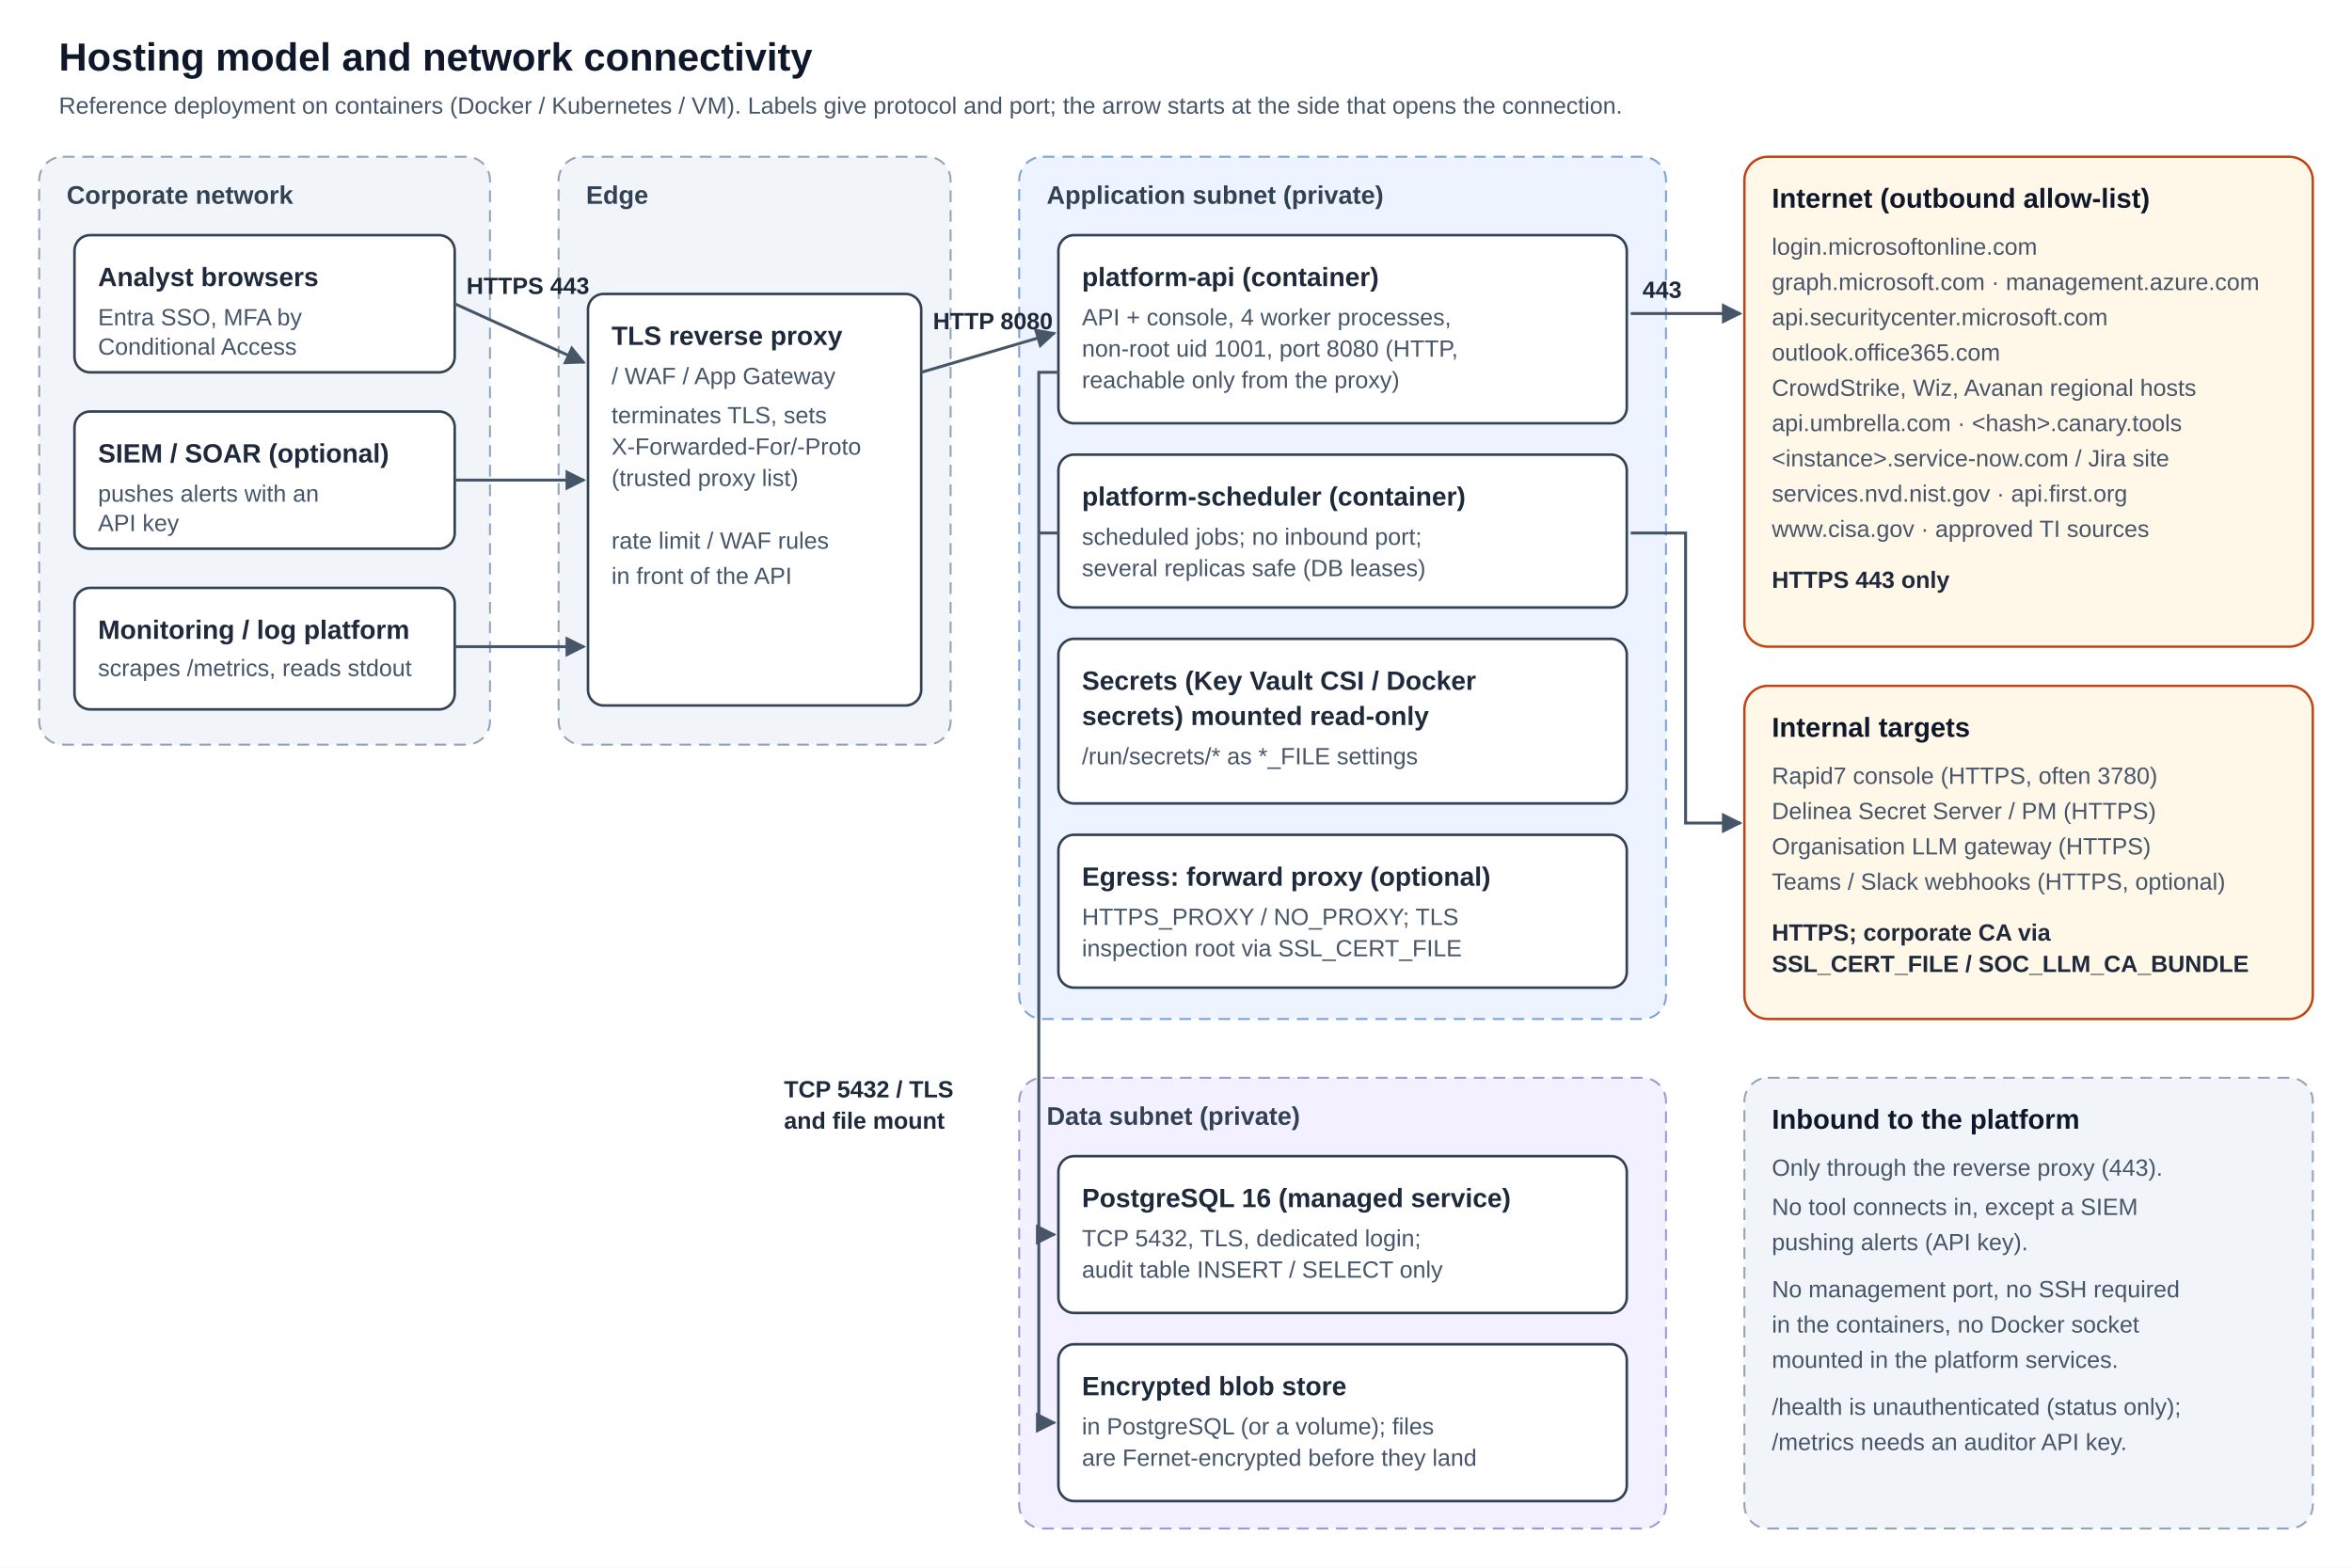
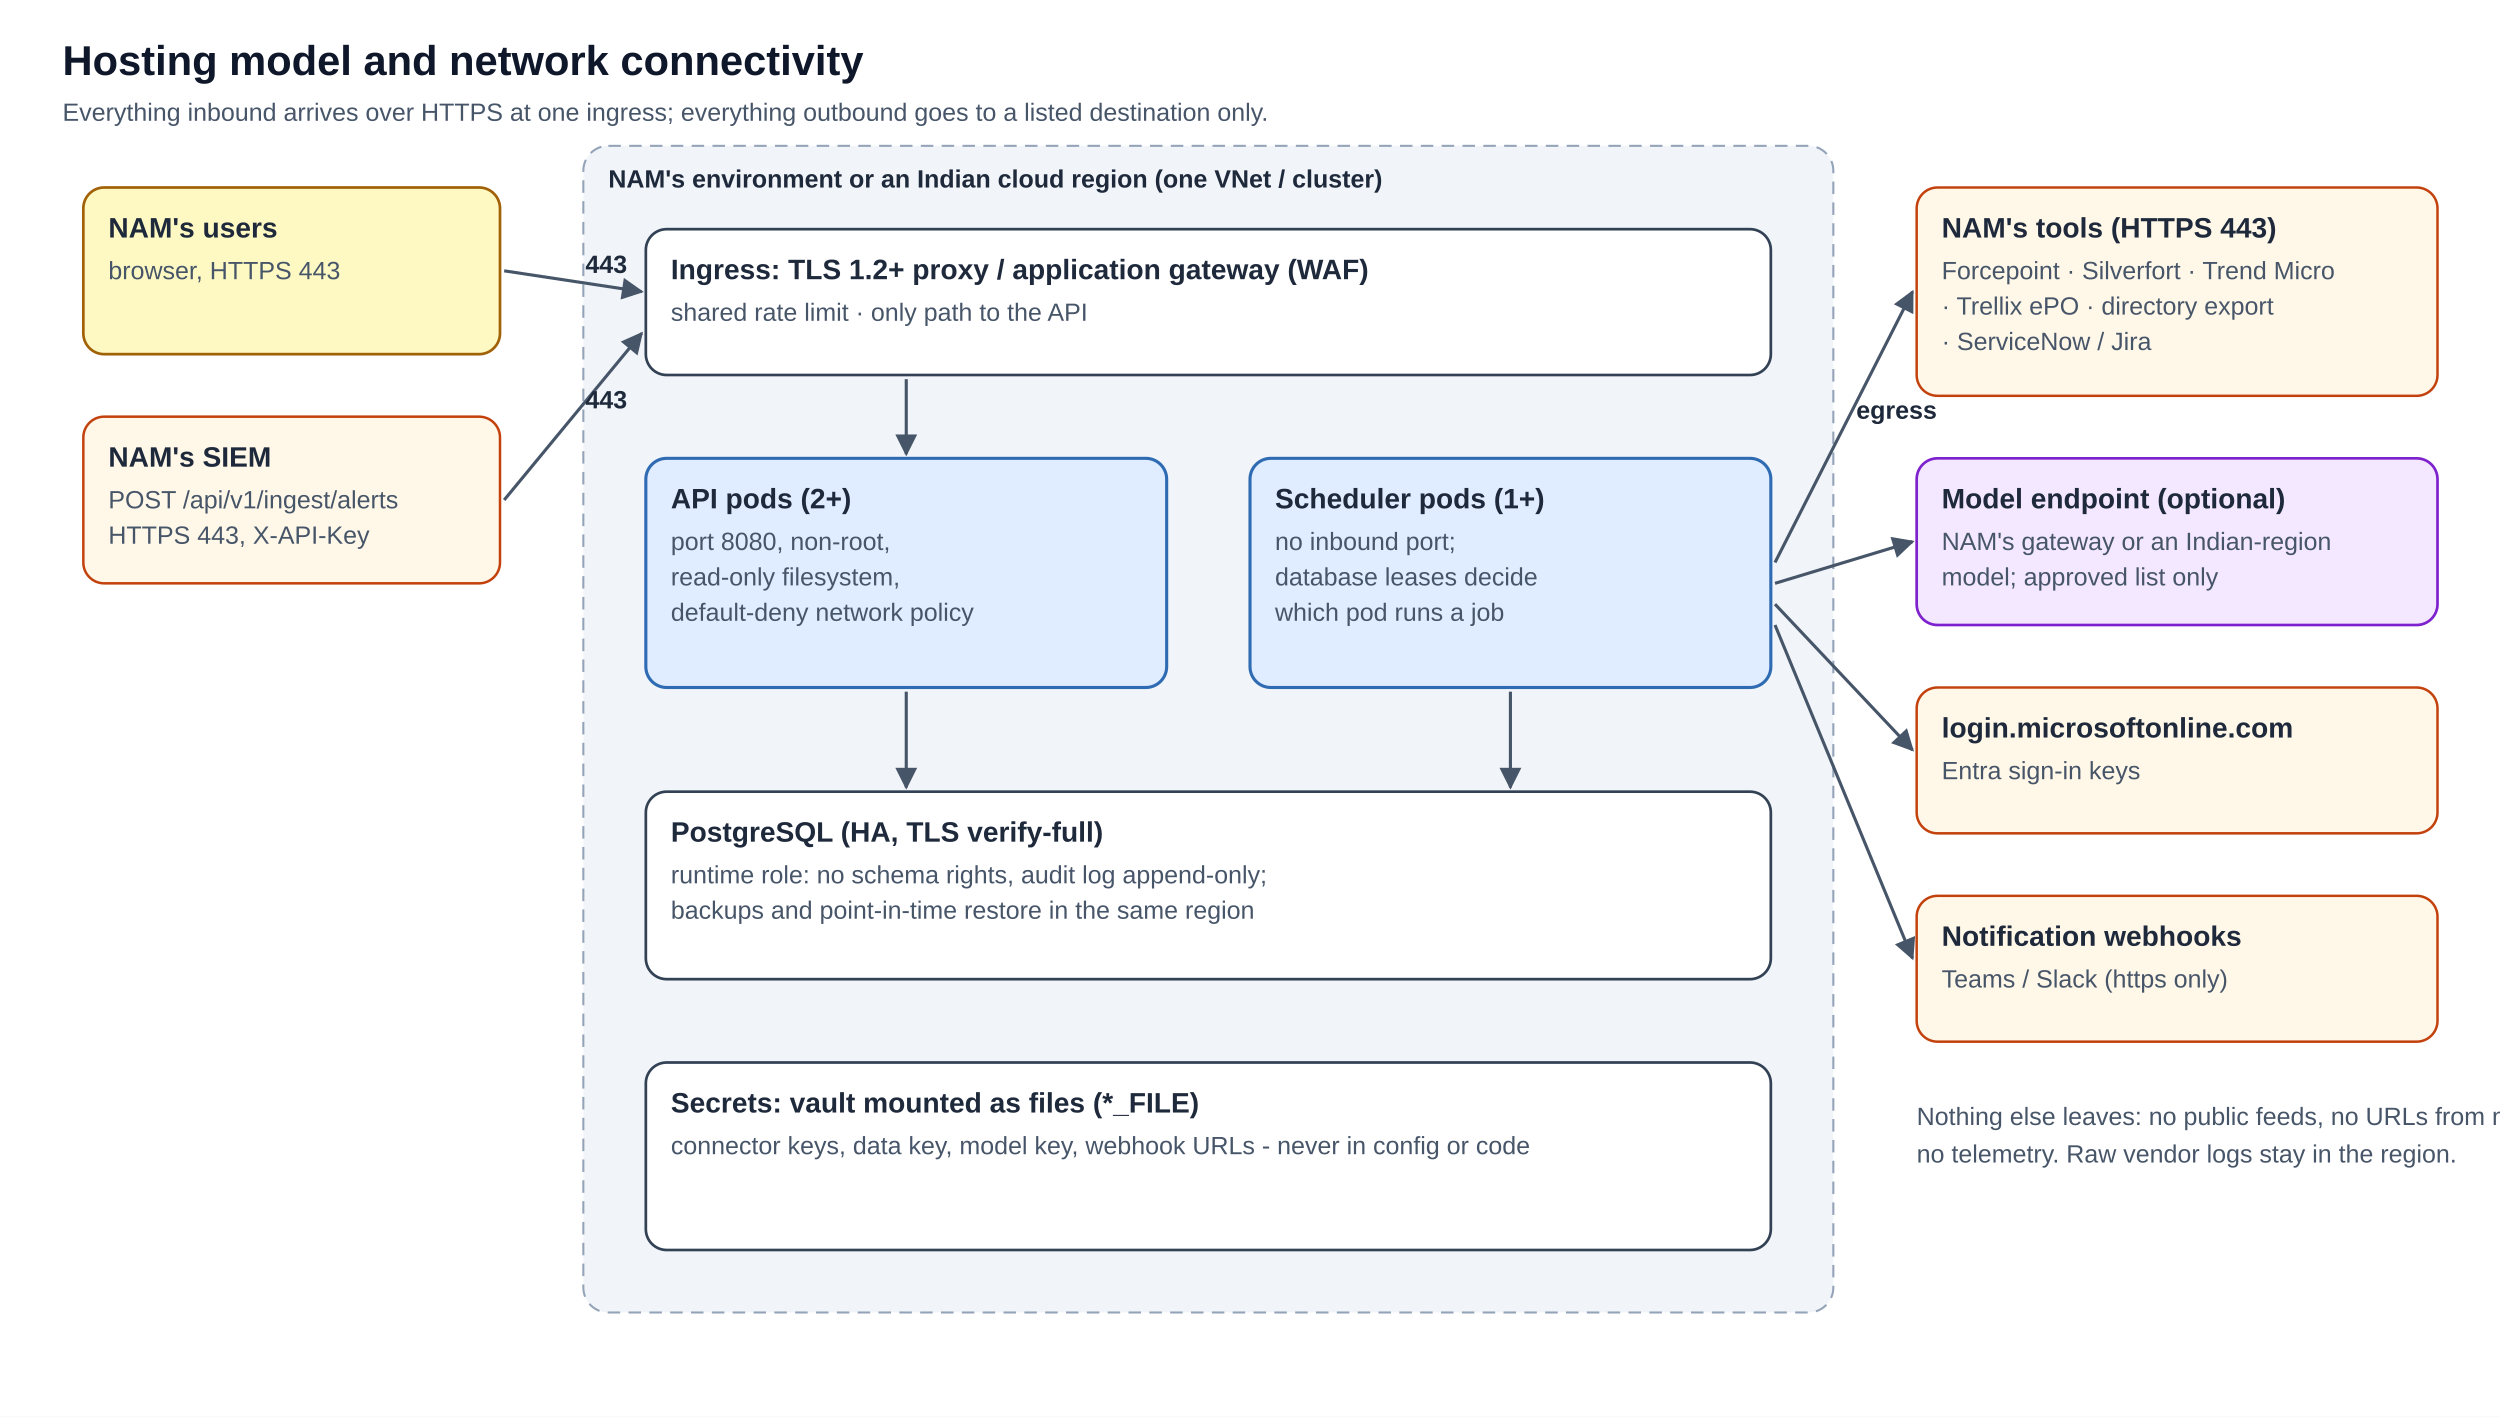
- <svg xmlns="http://www.w3.org/2000/svg" viewBox="0 0 1200 800" font-family="Segoe UI, Arial, sans-serif" font-size="14">
+ <svg xmlns="http://www.w3.org/2000/svg" viewBox="0 0 1200 680" font-family="Segoe UI, Arial, sans-serif" font-size="14">
  <defs>
    <marker id="a" viewBox="0 0 10 10" refX="9" refY="5" markerWidth="7" markerHeight="7" orient="auto-start-reverse">
      <path d="M0,0 L10,5 L0,10 z" fill="#475569" />
    </marker>
    <style>
      .zone{fill:#f1f5f9;stroke:#94a3b8;stroke-dasharray:6 4}
-       .zoneb{fill:#eef4ff;stroke:#7ea2d6;stroke-dasharray:6 4}
-       .zoned{fill:#f3f0ff;stroke:#a495d6;stroke-dasharray:6 4}
      .box{fill:#ffffff;stroke:#334155;stroke-width:1.3}
+       .core{fill:#e0ecff;stroke:#2f6bb3;stroke-width:1.5}
      .ext{fill:#fff7e8;stroke:#c2410c;stroke-width:1.2}
+       .later{fill:#ffffff;stroke:#94a3b8;stroke-width:1.2;stroke-dasharray:5 4}
+       .hum{fill:#fef9c3;stroke:#a16207;stroke-width:1.3}
+       .stop{fill:#fef2f2;stroke:#b91c1c;stroke-width:1.2}
+       .ok{fill:#ecfdf3;stroke:#15803d;stroke-width:1.3}
+       .ai{fill:#f3e8ff;stroke:#7e22ce;stroke-width:1.3}
      .h{font-weight:600;fill:#0f172a}
      .t{font-weight:600;fill:#1e293b;font-size:13.5px}
      .s{fill:#475569;font-size:12px}
-       .z{fill:#334155;font-weight:600;font-size:13px}
      .line{stroke:#475569;stroke-width:1.5;fill:none;marker-end:url(#a)}
+       .dash{stroke:#475569;stroke-width:1.3;fill:none;stroke-dasharray:5 4;marker-end:url(#a)}
      .lbl{fill:#1e293b;font-size:12px;font-weight:600}
    </style>
  </defs>
-   <rect width="1200" height="800" fill="#ffffff" />
+   <rect width="1200" height="680" fill="#ffffff" />
  <text x="30" y="36" class="h" font-size="20">Hosting model and network connectivity</text>
-   <text x="30" y="58" class="s">Reference deployment on containers (Docker / Kubernetes / VM). Labels give protocol and port; the arrow starts at the side that opens the connection.</text>
-   <rect x="20" y="80" width="230" height="300" rx="12" class="zone" />
-   <text x="34" y="104" class="z">Corporate network</text>
-   <rect x="38" y="120" width="194" height="70" rx="8" class="box" />
-   <text x="50" y="146" class="t">Analyst browsers</text>
-   <text x="50" y="166" class="s">Entra SSO, MFA by</text>
-   <text x="50" y="181" class="s">Conditional Access</text>
-   <rect x="38" y="210" width="194" height="70" rx="8" class="box" />
-   <text x="50" y="236" class="t">SIEM / SOAR (optional)</text>
-   <text x="50" y="256" class="s">pushes alerts with an</text>
-   <text x="50" y="271" class="s">API key</text>
-   <rect x="38" y="300" width="194" height="62" rx="8" class="box" />
-   <text x="50" y="326" class="t">Monitoring / log platform</text>
-   <text x="50" y="345" class="s">scrapes /metrics, reads stdout</text>
-   <rect x="285" y="80" width="200" height="300" rx="12" class="zone" />
-   <text x="299" y="104" class="z">Edge</text>
-   <rect x="300" y="150" width="170" height="210" rx="8" class="box" />
-   <text x="312" y="176" class="t">TLS reverse proxy</text>
-   <text x="312" y="196" class="s">/ WAF / App Gateway</text>
-   <text x="312" y="216" class="s">terminates TLS, sets</text>
-   <text x="312" y="232" class="s">X-Forwarded-For/-Proto</text>
-   <text x="312" y="248" class="s">(trusted proxy list)</text>
-   <text x="312" y="280" class="s">rate limit / WAF rules</text>
-   <text x="312" y="298" class="s">in front of the API</text>
-   <rect x="520" y="80" width="330" height="440" rx="12" class="zoneb" />
-   <text x="534" y="104" class="z">Application subnet (private)</text>
-   <rect x="540" y="120" width="290" height="96" rx="8" class="box" />
-   <text x="552" y="146" class="t">platform-api (container)</text>
-   <text x="552" y="166" class="s">API + console, 4 worker processes,</text>
-   <text x="552" y="182" class="s">non-root uid 1001, port 8080 (HTTP,</text>
-   <text x="552" y="198" class="s">reachable only from the proxy)</text>
-   <rect x="540" y="232" width="290" height="78" rx="8" class="box" />
-   <text x="552" y="258" class="t">platform-scheduler (container)</text>
-   <text x="552" y="278" class="s">scheduled jobs; no inbound port;</text>
-   <text x="552" y="294" class="s">several replicas safe (DB leases)</text>
-   <rect x="540" y="326" width="290" height="84" rx="8" class="box" />
-   <text x="552" y="352" class="t">Secrets (Key Vault CSI / Docker</text>
-   <text x="552" y="370" class="t">secrets) mounted read-only</text>
-   <text x="552" y="390" class="s">/run/secrets/* as *_FILE settings</text>
-   <rect x="540" y="426" width="290" height="78" rx="8" class="box" />
-   <text x="552" y="452" class="t">Egress: forward proxy (optional)</text>
-   <text x="552" y="472" class="s">HTTPS_PROXY / NO_PROXY; TLS</text>
-   <text x="552" y="488" class="s">inspection root via SSL_CERT_FILE</text>
-   <rect x="520" y="550" width="330" height="230" rx="12" class="zoned" />
-   <text x="534" y="574" class="z">Data subnet (private)</text>
-   <rect x="540" y="590" width="290" height="80" rx="8" class="box" />
-   <text x="552" y="616" class="t">PostgreSQL 16 (managed service)</text>
-   <text x="552" y="636" class="s">TCP 5432, TLS, dedicated login;</text>
-   <text x="552" y="652" class="s">audit table INSERT / SELECT only</text>
-   <rect x="540" y="686" width="290" height="80" rx="8" class="box" />
-   <text x="552" y="712" class="t">Encrypted blob store</text>
-   <text x="552" y="732" class="s">in PostgreSQL (or a volume); files</text>
-   <text x="552" y="748" class="s">are Fernet-encrypted before they land</text>
-   <rect x="890" y="80" width="290" height="250" rx="12" class="ext" />
-   <text x="904" y="106" class="h">Internet (outbound allow-list)</text>
-   <text x="904" y="130" class="s">login.microsoftonline.com</text>
-   <text x="904" y="148" class="s">graph.microsoft.com · management.azure.com</text>
-   <text x="904" y="166" class="s">api.securitycenter.microsoft.com</text>
-   <text x="904" y="184" class="s">outlook.office365.com</text>
-   <text x="904" y="202" class="s">CrowdStrike, Wiz, Avanan regional hosts</text>
-   <text x="904" y="220" class="s">api.umbrella.com · &lt;hash&gt;.canary.tools</text>
-   <text x="904" y="238" class="s">&lt;instance&gt;.service-now.com / Jira site</text>
-   <text x="904" y="256" class="s">services.nvd.nist.gov · api.first.org</text>
-   <text x="904" y="274" class="s">www.cisa.gov · approved TI sources</text>
-   <text x="904" y="300" class="lbl">HTTPS 443 only</text>
-   <rect x="890" y="350" width="290" height="170" rx="12" class="ext" />
-   <text x="904" y="376" class="h">Internal targets</text>
-   <text x="904" y="400" class="s">Rapid7 console (HTTPS, often 3780)</text>
-   <text x="904" y="418" class="s">Delinea Secret Server / PM (HTTPS)</text>
-   <text x="904" y="436" class="s">Organisation LLM gateway (HTTPS)</text>
-   <text x="904" y="454" class="s">Teams / Slack webhooks (HTTPS, optional)</text>
-   <text x="904" y="480" class="lbl">HTTPS; corporate CA via</text>
-   <text x="904" y="496" class="lbl">SSL_CERT_FILE / SOC_LLM_CA_BUNDLE</text>
-   <rect x="890" y="550" width="290" height="230" rx="12" class="zone" />
-   <text x="904" y="576" class="h">Inbound to the platform</text>
-   <text x="904" y="600" class="s">Only through the reverse proxy (443).</text>
-   <text x="904" y="620" class="s">No tool connects in, except a SIEM</text>
-   <text x="904" y="638" class="s">pushing alerts (API key).</text>
-   <text x="904" y="662" class="s">No management port, no SSH required</text>
-   <text x="904" y="680" class="s">in the containers, no Docker socket</text>
-   <text x="904" y="698" class="s">mounted in the platform services.</text>
-   <text x="904" y="722" class="s">/health is unauthenticated (status only);</text>
-   <text x="904" y="740" class="s">/metrics needs an auditor API key.</text>
-   <path d="M232,155 L298,185" class="line" />
-   <text x="238" y="150" class="lbl">HTTPS 443</text>
-   <path d="M232,245 L298,245" class="line" />
-   <path d="M232,330 L298,330" class="line" />
-   <path d="M470,190 L538,170" class="line" />
-   <text x="476" y="168" class="lbl">HTTP 8080</text>
-   <path d="M540,190 L530,190 L530,630 L538,630" class="line" />
-   <path d="M540,272 L530,272" stroke="#475569" stroke-width="1.5" />
-   <path d="M530,630 L530,726 L538,726" class="line" />
-   <text x="400" y="560" class="lbl">TCP 5432 / TLS</text>
-   <text x="400" y="576" class="lbl">and file mount</text>
-   <path d="M832,160 L888,160" class="line" />
-   <text x="838" y="152" class="lbl">443</text>
-   <path d="M832,272 L860,272 L860,420 L888,420" class="line" />
+   <text x="30" y="58" class="s">Everything inbound arrives over HTTPS at one ingress; everything outbound goes to a listed destination only.</text>
+   <rect x="40" y="90" width="200" height="80" rx="10" class="hum" />
+   <text x="52" y="114" class="t">NAM's users</text>
+   <text x="52" y="134" class="s">browser, HTTPS 443</text>
+   <rect x="40" y="200" width="200" height="80" rx="10" class="ext" />
+   <text x="52" y="224" class="t">NAM's SIEM</text>
+   <text x="52" y="244" class="s">POST /api/v1/ingest/alerts</text>
+   <text x="52" y="261" class="s">HTTPS 443, X-API-Key</text>
+   <rect x="280" y="70" width="600" height="560" rx="12" class="zone" />
+   <text x="292" y="90" class="lbl">NAM's environment or an Indian cloud region (one VNet / cluster)</text>
+   <rect x="310" y="110" width="540" height="70" rx="10" class="box" />
+   <text x="322" y="134" class="t">Ingress: TLS 1.2+ proxy / application gateway (WAF)</text>
+   <text x="322" y="154" class="s">shared rate limit · only path to the API</text>
+   <rect x="310" y="220" width="250" height="110" rx="10" class="core" />
+   <text x="322" y="244" class="t">API pods (2+)</text>
+   <text x="322" y="264" class="s">port 8080, non-root,</text>
+   <text x="322" y="281" class="s">read-only filesystem,</text>
+   <text x="322" y="298" class="s">default-deny network policy</text>
+   <rect x="600" y="220" width="250" height="110" rx="10" class="core" />
+   <text x="612" y="244" class="t">Scheduler pods (1+)</text>
+   <text x="612" y="264" class="s">no inbound port;</text>
+   <text x="612" y="281" class="s">database leases decide</text>
+   <text x="612" y="298" class="s">which pod runs a job</text>
+   <rect x="310" y="380" width="540" height="90" rx="10" class="box" />
+   <text x="322" y="404" class="t">PostgreSQL (HA, TLS verify-full)</text>
+   <text x="322" y="424" class="s">runtime role: no schema rights, audit log append-only;</text>
+   <text x="322" y="441" class="s">backups and point-in-time restore in the same region</text>
+   <rect x="310" y="510" width="540" height="90" rx="10" class="box" />
+   <text x="322" y="534" class="t">Secrets: vault mounted as files (*_FILE)</text>
+   <text x="322" y="554" class="s">connector keys, data key, model key, webhook URLs - never in config or code</text>
+   <path d="M242,130 L308,140" class="line" />
+   <text x="281.0" y="131.0" class="lbl">443</text>
+   <path d="M242,240 L308,160" class="line" />
+   <text x="281.0" y="196.0" class="lbl">443</text>
+   <path d="M435,182 L435,218" class="line" />
+   <path d="M435,332 L435,378" class="line" />
+   <path d="M725,332 L725,378" class="line" />
+   <rect x="920" y="90" width="250" height="100" rx="10" class="ext" />
+   <text x="932" y="114" class="t">NAM's tools (HTTPS 443)</text>
+   <text x="932" y="134" class="s">Forcepoint · Silverfort · Trend Micro</text>
+   <text x="932" y="151" class="s">· Trellix ePO · directory export</text>
+   <text x="932" y="168" class="s">· ServiceNow / Jira</text>
+   <rect x="920" y="220" width="250" height="80" rx="10" class="ai" />
+   <text x="932" y="244" class="t">Model endpoint (optional)</text>
+   <text x="932" y="264" class="s">NAM's gateway or an Indian-region</text>
+   <text x="932" y="281" class="s">model; approved list only</text>
+   <rect x="920" y="330" width="250" height="70" rx="10" class="ext" />
+   <text x="932" y="354" class="t">login.microsoftonline.com</text>
+   <text x="932" y="374" class="s">Entra sign-in keys</text>
+   <rect x="920" y="430" width="250" height="70" rx="10" class="ext" />
+   <text x="932" y="454" class="t">Notification webhooks</text>
+   <text x="932" y="474" class="s">Teams / Slack (https only)</text>
+   <path d="M852,270 L918,140" class="line" />
+   <text x="891.0" y="201.0" class="lbl">egress</text>
+   <path d="M852,280 L918,260" class="line" />
+   <path d="M852,290 L918,360" class="line" />
+   <path d="M852,300 L918,460" class="line" />
+   <text x="920" y="540" class="s">Nothing else leaves: no public feeds, no URLs from messages,</text>
+   <text x="920" y="558" class="s">no telemetry. Raw vendor logs stay in the region.</text>
</svg>
